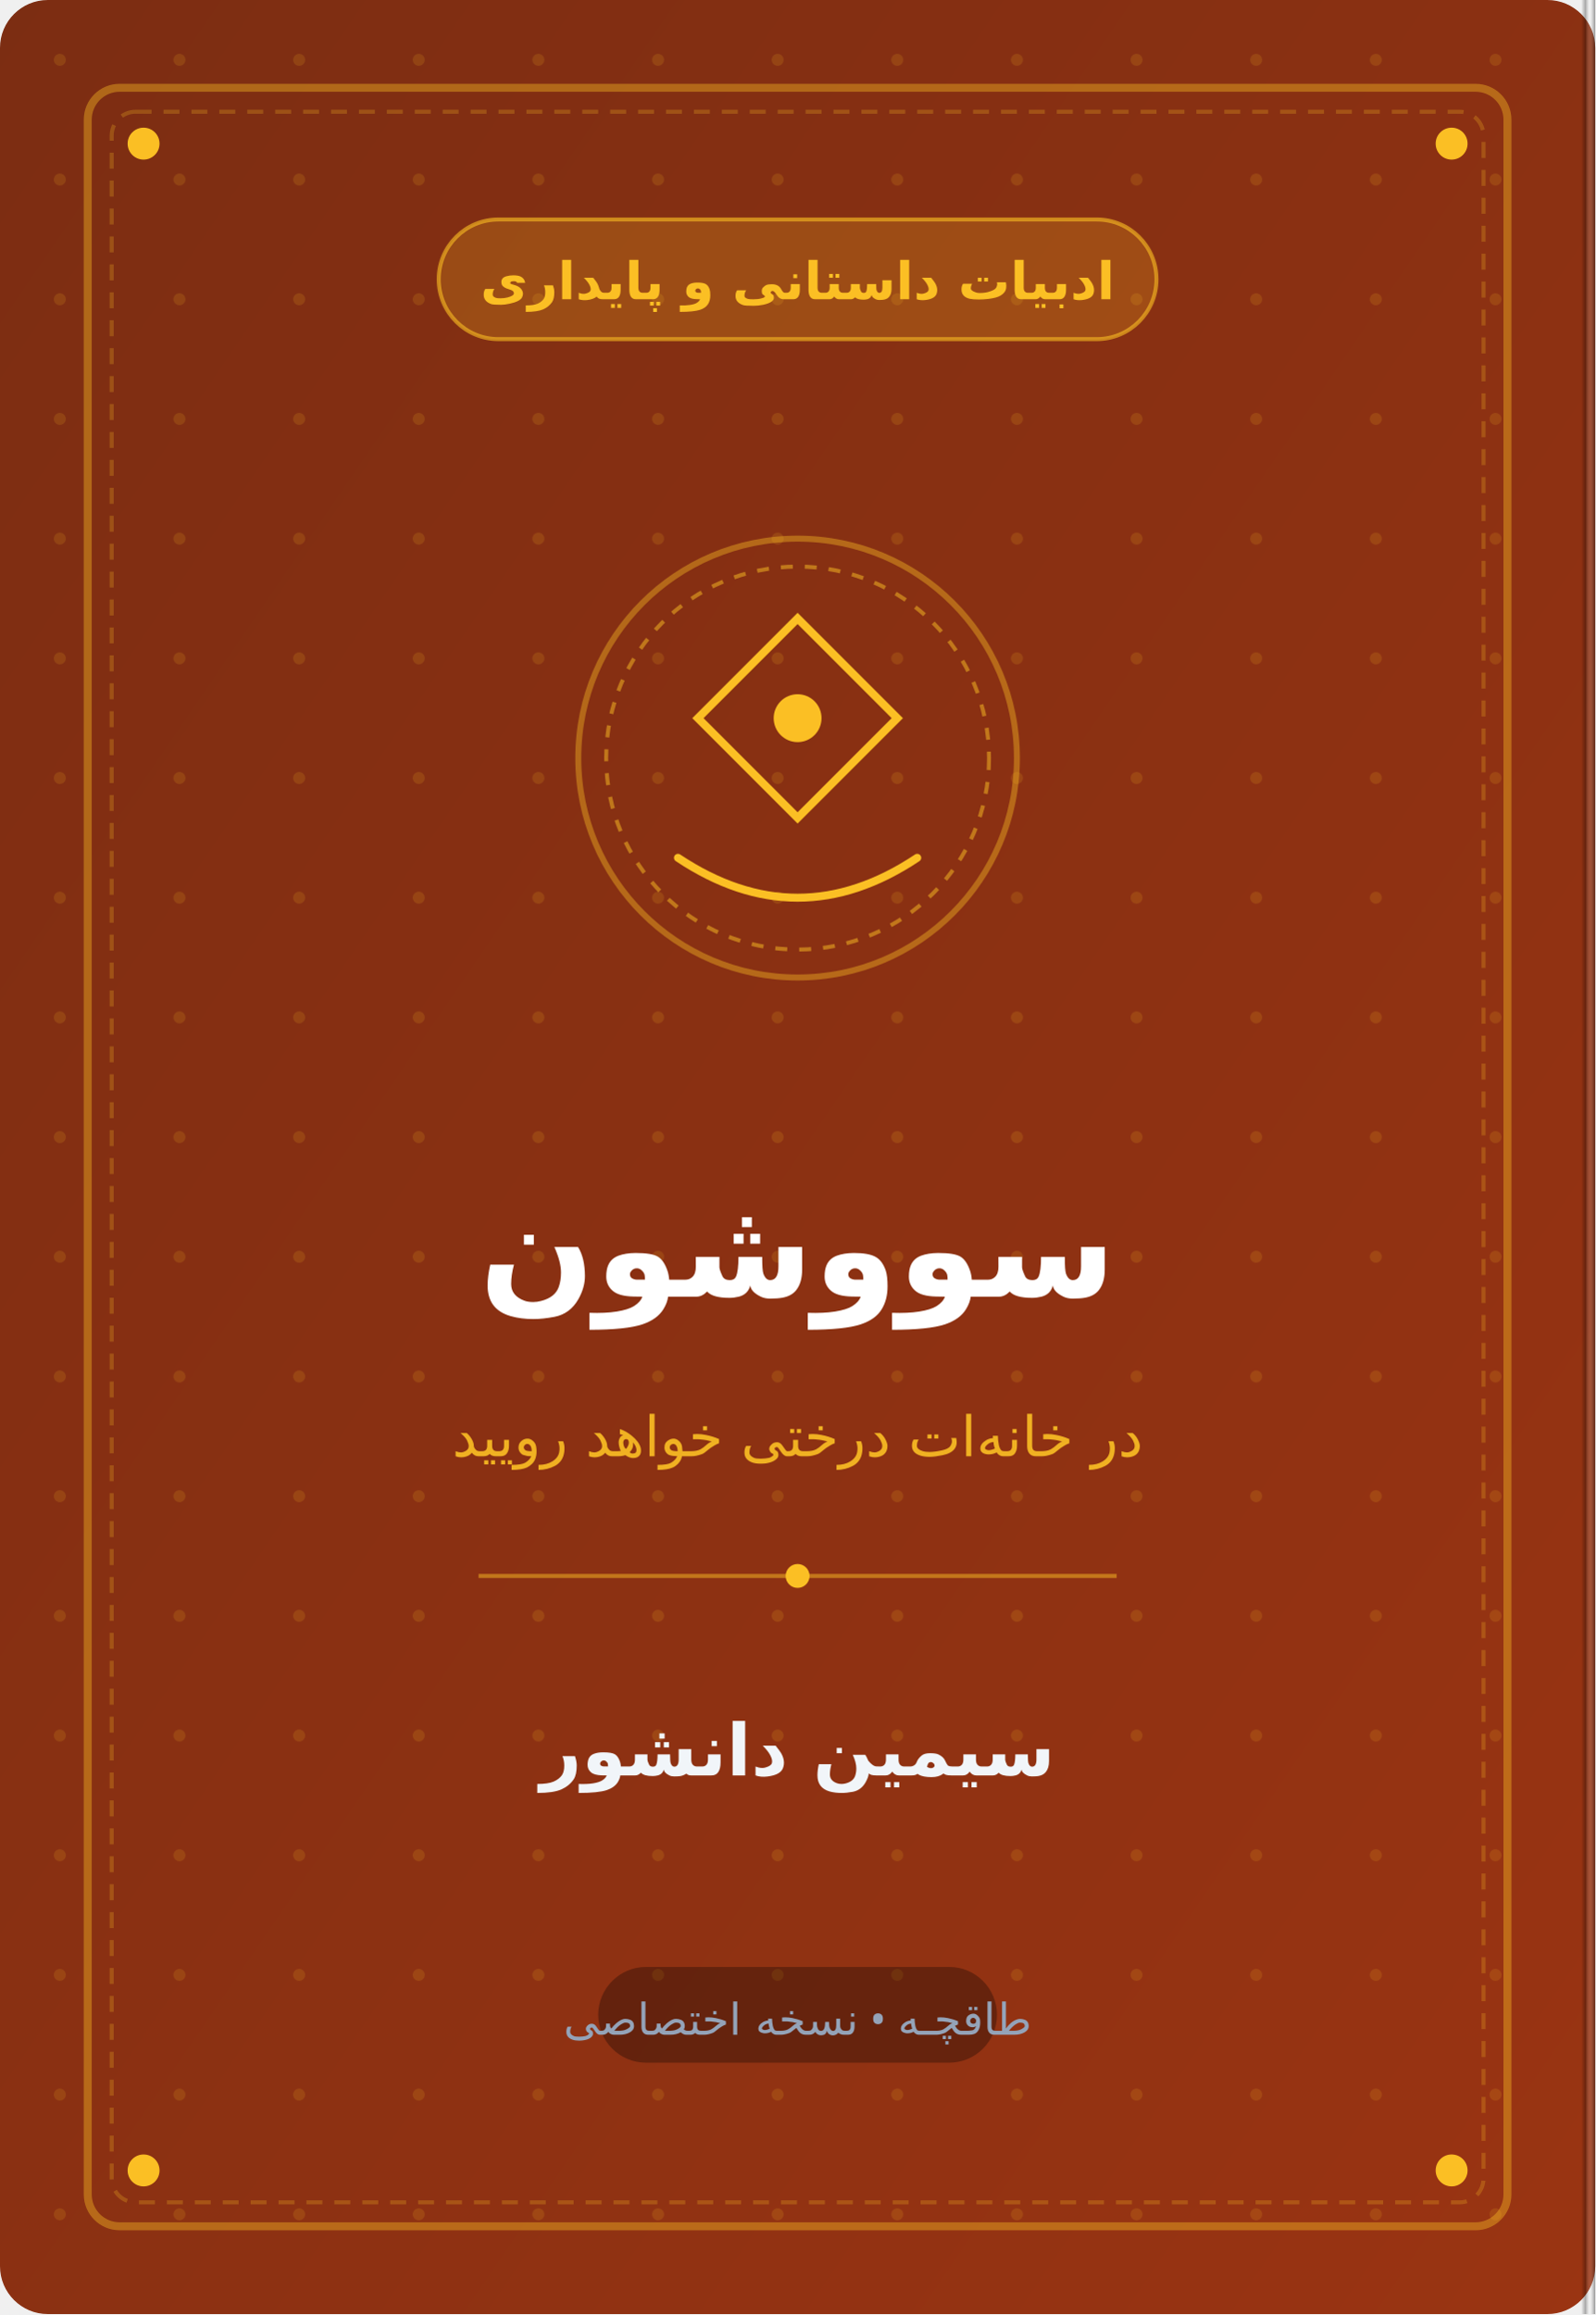
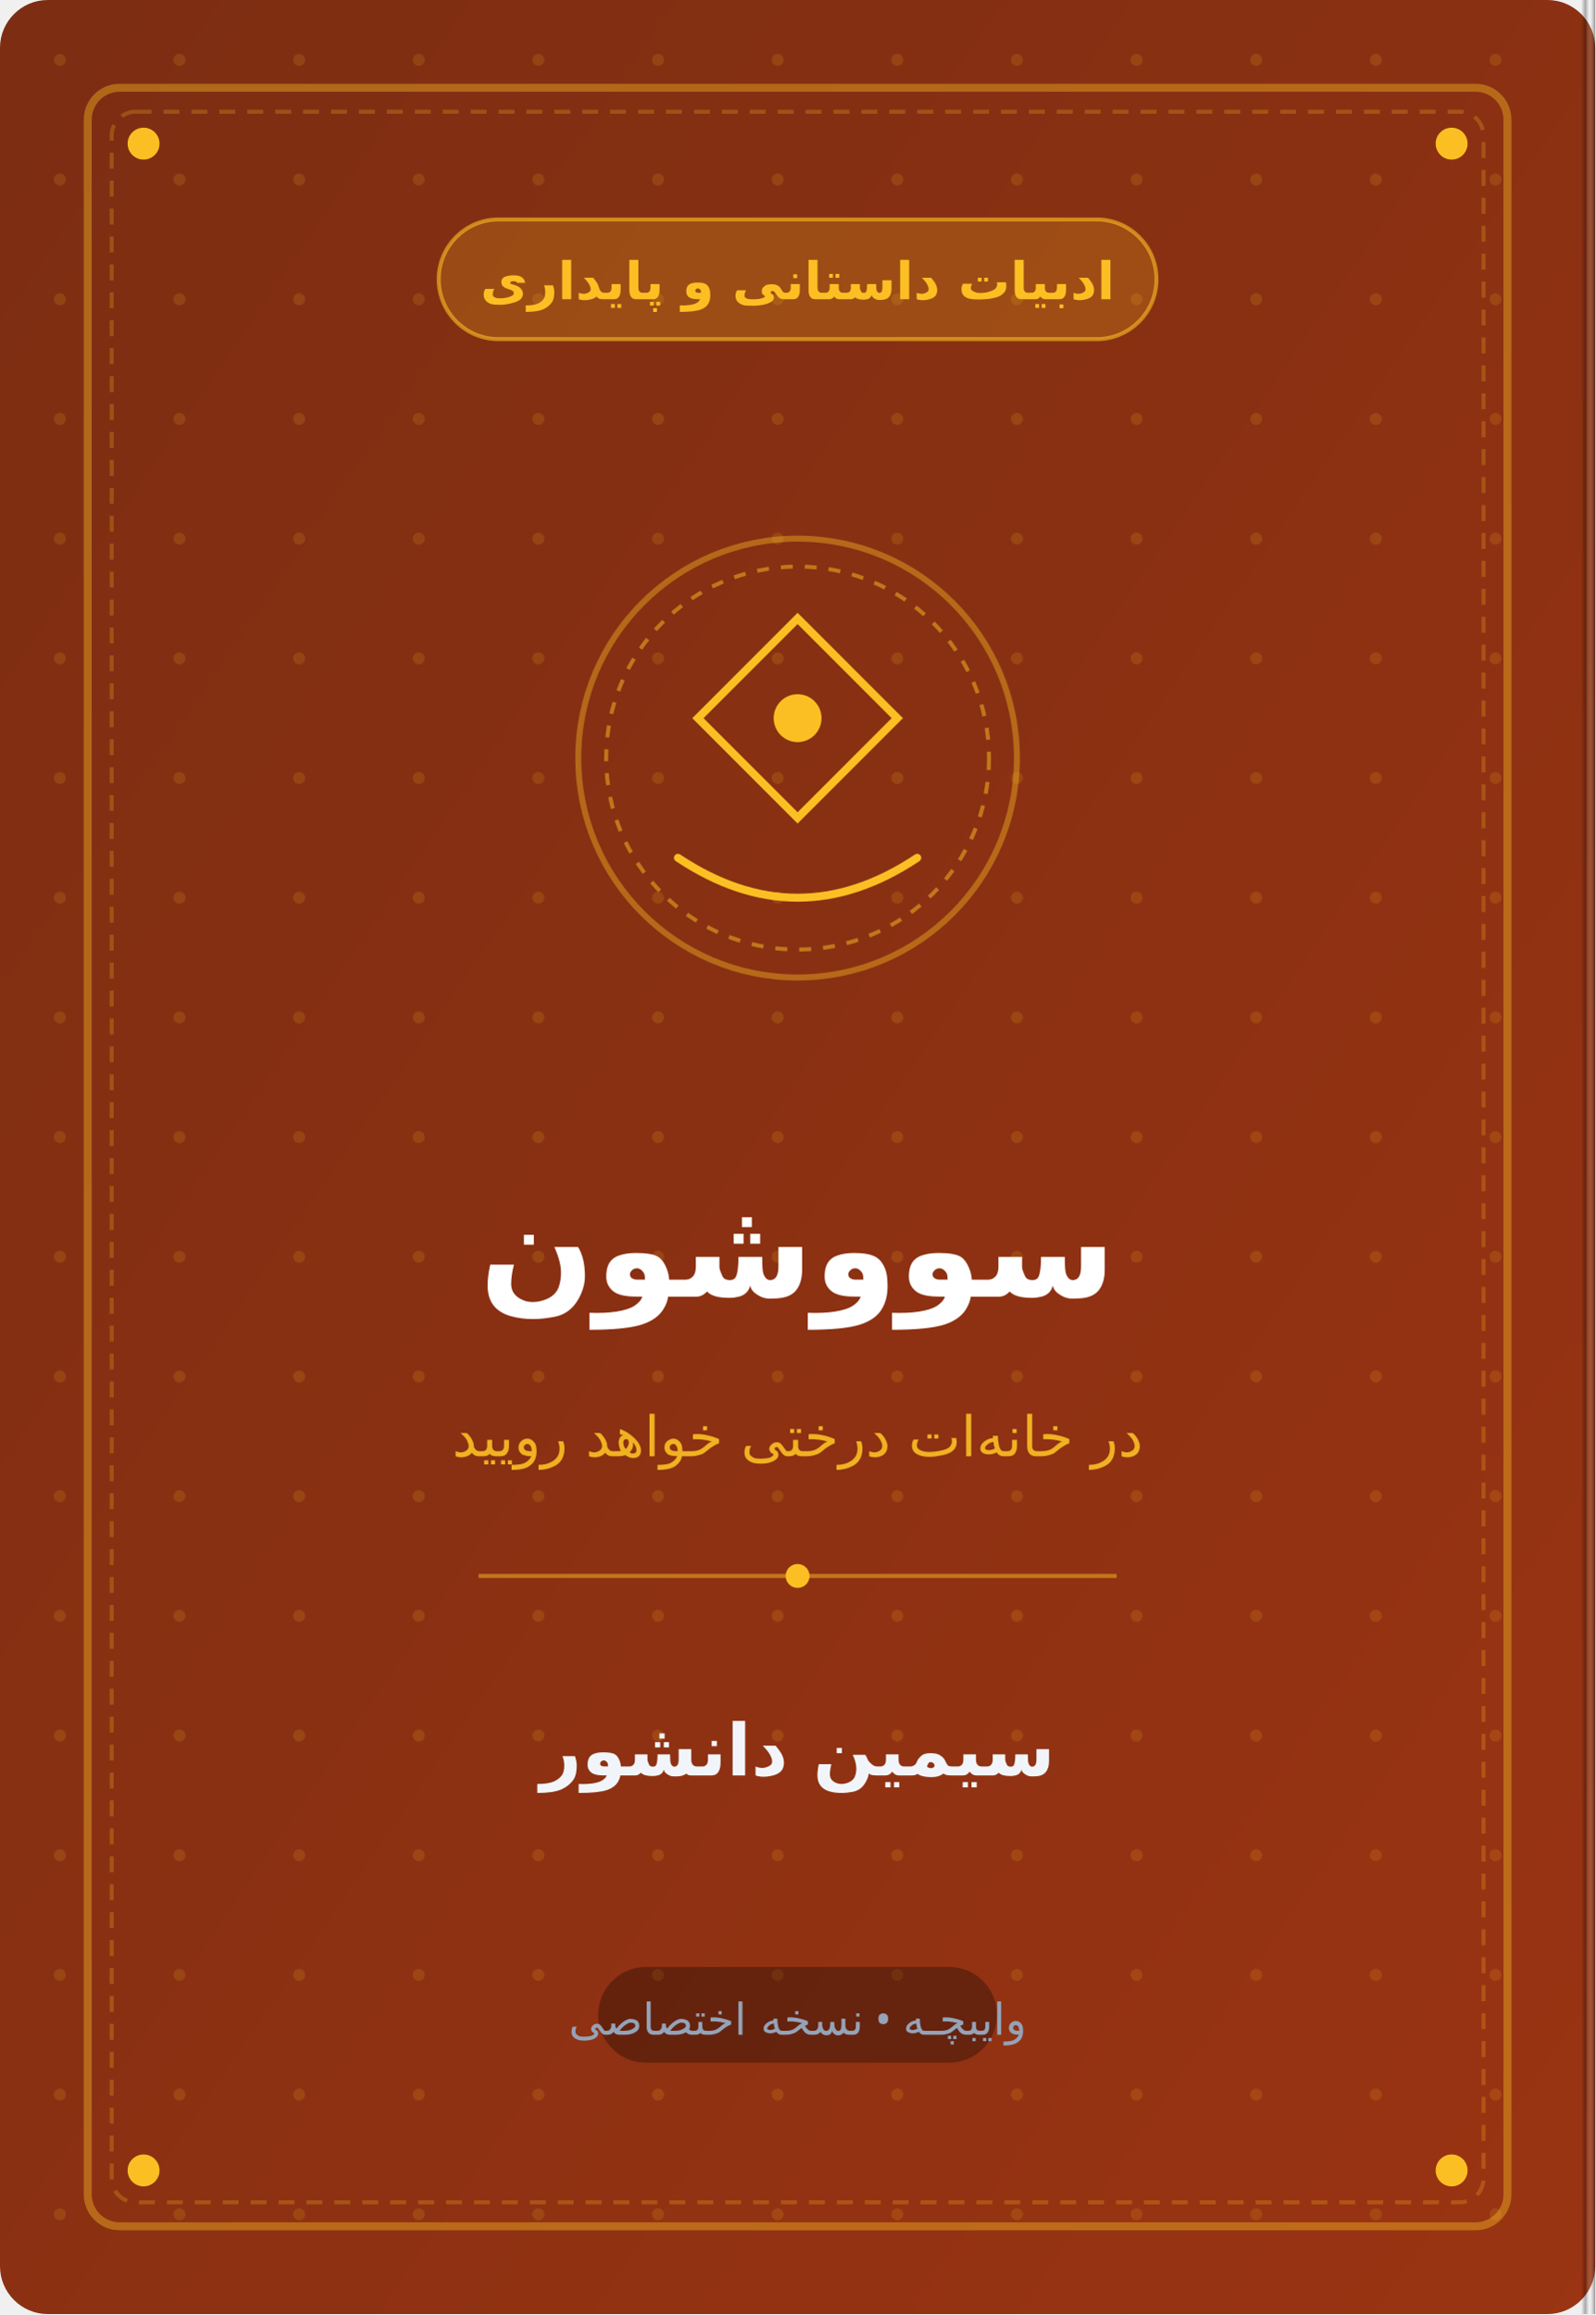
<svg xmlns="http://www.w3.org/2000/svg" viewBox="0 0 400 580" width="100%" height="100%">
  <defs>
    <linearGradient id="bg-3" x1="0%" y1="0%" x2="100%" y2="100%">
      <stop offset="0%" stop-color="#7c2d12" />
      <stop offset="100%" stop-color="#9a3412" />
    </linearGradient>
    <linearGradient id="spine-shadow" x1="100%" y1="0%" x2="0%" y2="0%">
      <stop offset="0%" stop-color="#000000" stop-opacity="0.4" />
      <stop offset="4%" stop-color="#ffffff" stop-opacity="0.15" />
      <stop offset="7%" stop-color="#000000" stop-opacity="0.3" />
      <stop offset="10%" stop-color="#000000" stop-opacity="0" />
    </linearGradient>
    <pattern id="pat-3" width="30" height="30" patternUnits="userSpaceOnUse">
      <circle cx="15" cy="15" r="1.5" fill="#fbbf24" fill-opacity="0.15" />
    </pattern>
  </defs>
  <rect width="400" height="580" rx="12" fill="url(#bg-3)" />
  <rect width="400" height="580" rx="12" fill="url(#pat-3)" />
  <rect x="22" y="22" width="356" height="536" rx="8" fill="none" stroke="#fbbf24" stroke-width="2" stroke-opacity="0.4" />
  <rect x="28" y="28" width="344" height="524" rx="6" fill="none" stroke="#fbbf24" stroke-width="1" stroke-opacity="0.25" stroke-dasharray="4 3" />
  <circle cx="36" cy="36" r="4" fill="#fbbf24" />
  <circle cx="364" cy="36" r="4" fill="#fbbf24" />
  <circle cx="36" cy="544" r="4" fill="#fbbf24" />
  <circle cx="364" cy="544" r="4" fill="#fbbf24" />
  <rect x="110" y="55" width="180" height="30" rx="15" fill="#fbbf24" fill-opacity="0.2" stroke="#fbbf24" stroke-width="1" stroke-opacity="0.6" />
  <text x="200" y="75" font-family="'Vazirmatn', Tahoma, sans-serif" font-size="13" font-weight="bold" fill="#fbbf24" text-anchor="middle" direction="rtl">ادبیات داستانی و پایداری</text>
  <g transform="translate(200, 190)">
    <circle cx="0" cy="0" r="55" fill="none" stroke="#fbbf24" stroke-width="1.5" stroke-opacity="0.4" />
    <circle cx="0" cy="0" r="48" fill="none" stroke="#fbbf24" stroke-width="1" stroke-dasharray="3 3" stroke-opacity="0.5" />
    <path d="M 0 -35 L 25 -10 L 0 15 L -25 -10 Z" fill="none" stroke="#fbbf24" stroke-width="2" />
    <circle cx="0" cy="-10" r="6" fill="#fbbf24" />
    <path d="M -30 25 Q 0 45 30 25" fill="none" stroke="#fbbf24" stroke-width="2" stroke-linecap="round" />
  </g>
  <text x="200" y="325" font-family="'Vazirmatn', Tahoma, sans-serif" font-size="34" font-weight="900" fill="#ffffff" text-anchor="middle" direction="rtl">
    سووشون
  </text>
  <text x="200" y="365" font-family="'Vazirmatn', Tahoma, sans-serif" font-size="14" fill="#fbbf24" text-anchor="middle" opacity="0.9" direction="rtl">
    در خانه‌ات درختی خواهد رویید
  </text>
  <line x1="120" y1="395" x2="280" y2="395" stroke="#fbbf24" stroke-width="1" stroke-opacity="0.5" />
  <circle cx="200" cy="395" r="3" fill="#fbbf24" />
  <text x="200" y="445" font-family="'Vazirmatn', Tahoma, sans-serif" font-size="18" font-weight="bold" fill="#f1f5f9" text-anchor="middle" direction="rtl">
    سیمین دانشور
  </text>
  <g transform="translate(200, 505)">
    <rect x="-50" y="-12" width="100" height="24" rx="12" fill="#000000" fill-opacity="0.3" />
-     <text x="0" y="5" font-family="'Vazirmatn', Tahoma, sans-serif" font-size="11" fill="#94a3b8" text-anchor="middle" direction="rtl">طاقچـه • نسخه اختصاصی</text>
+     <text x="0" y="5" font-family="'Vazirmatn', Tahoma, sans-serif" font-size="11" fill="#94a3b8" text-anchor="middle" direction="rtl">وایبچـه • نسخه اختصاصی</text>
  </g>
  <rect x="365" y="0" width="35" height="580" rx="0" fill="url(#spine-shadow)" />
</svg>
